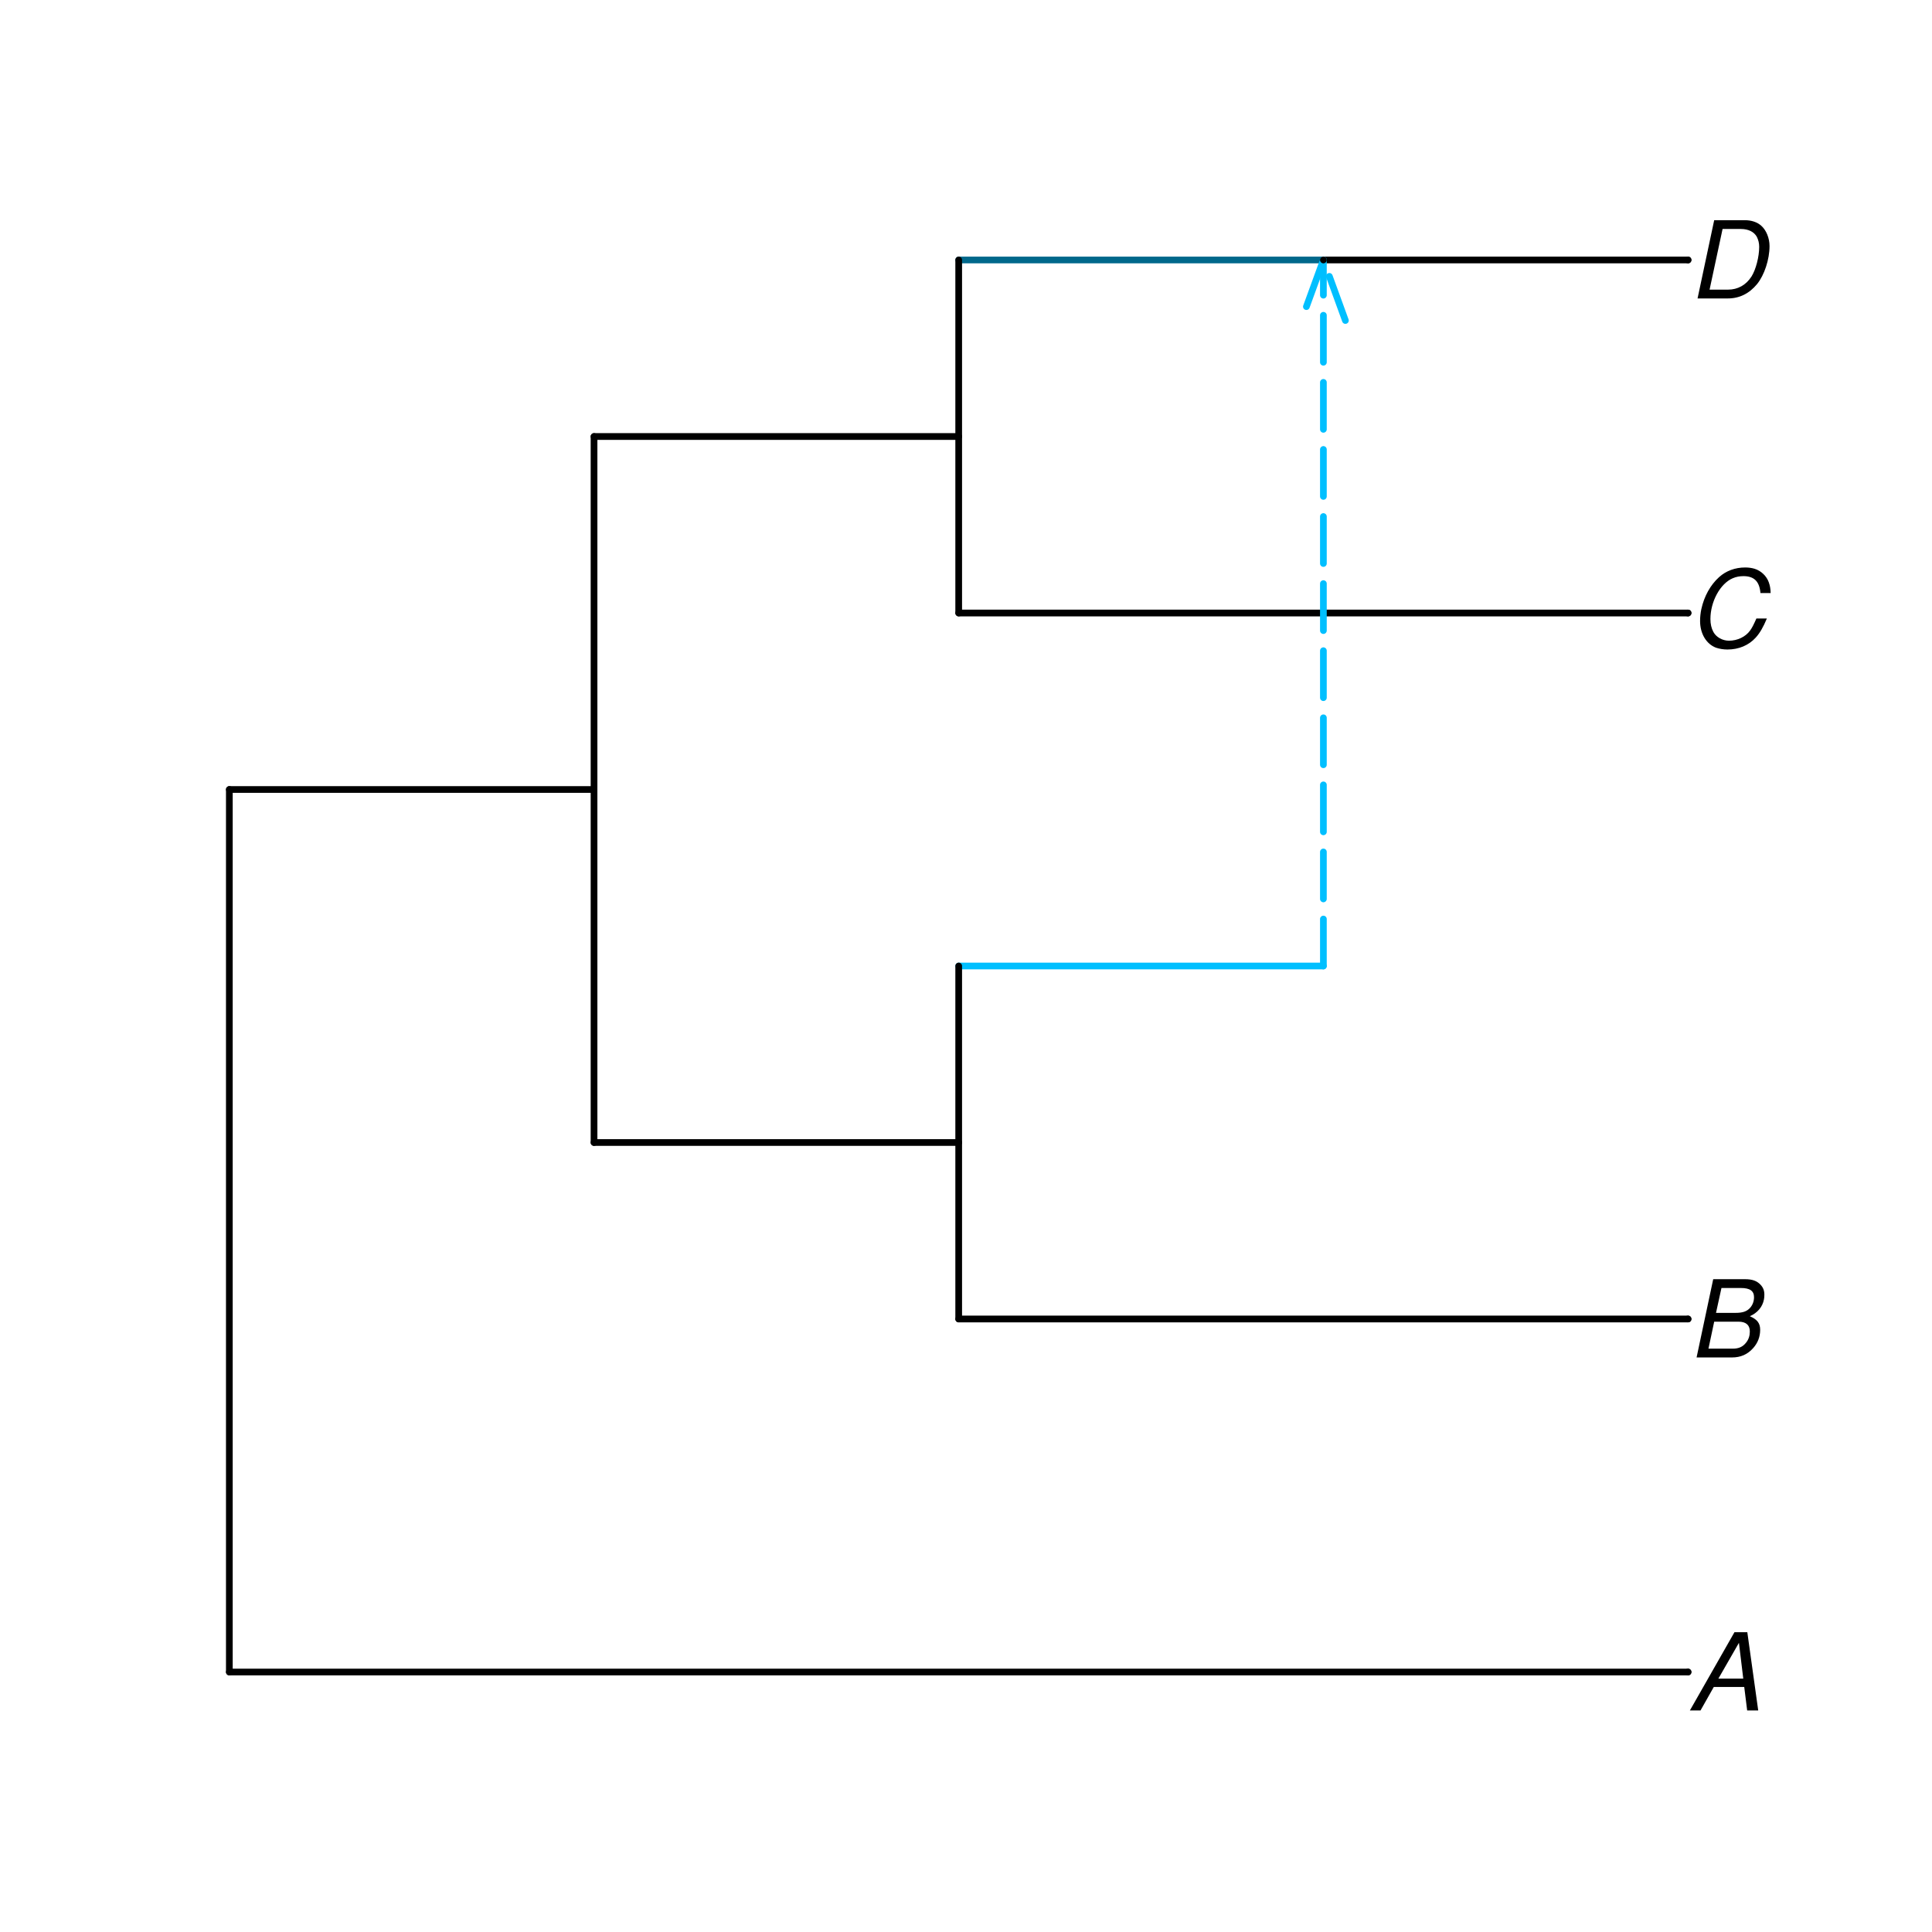
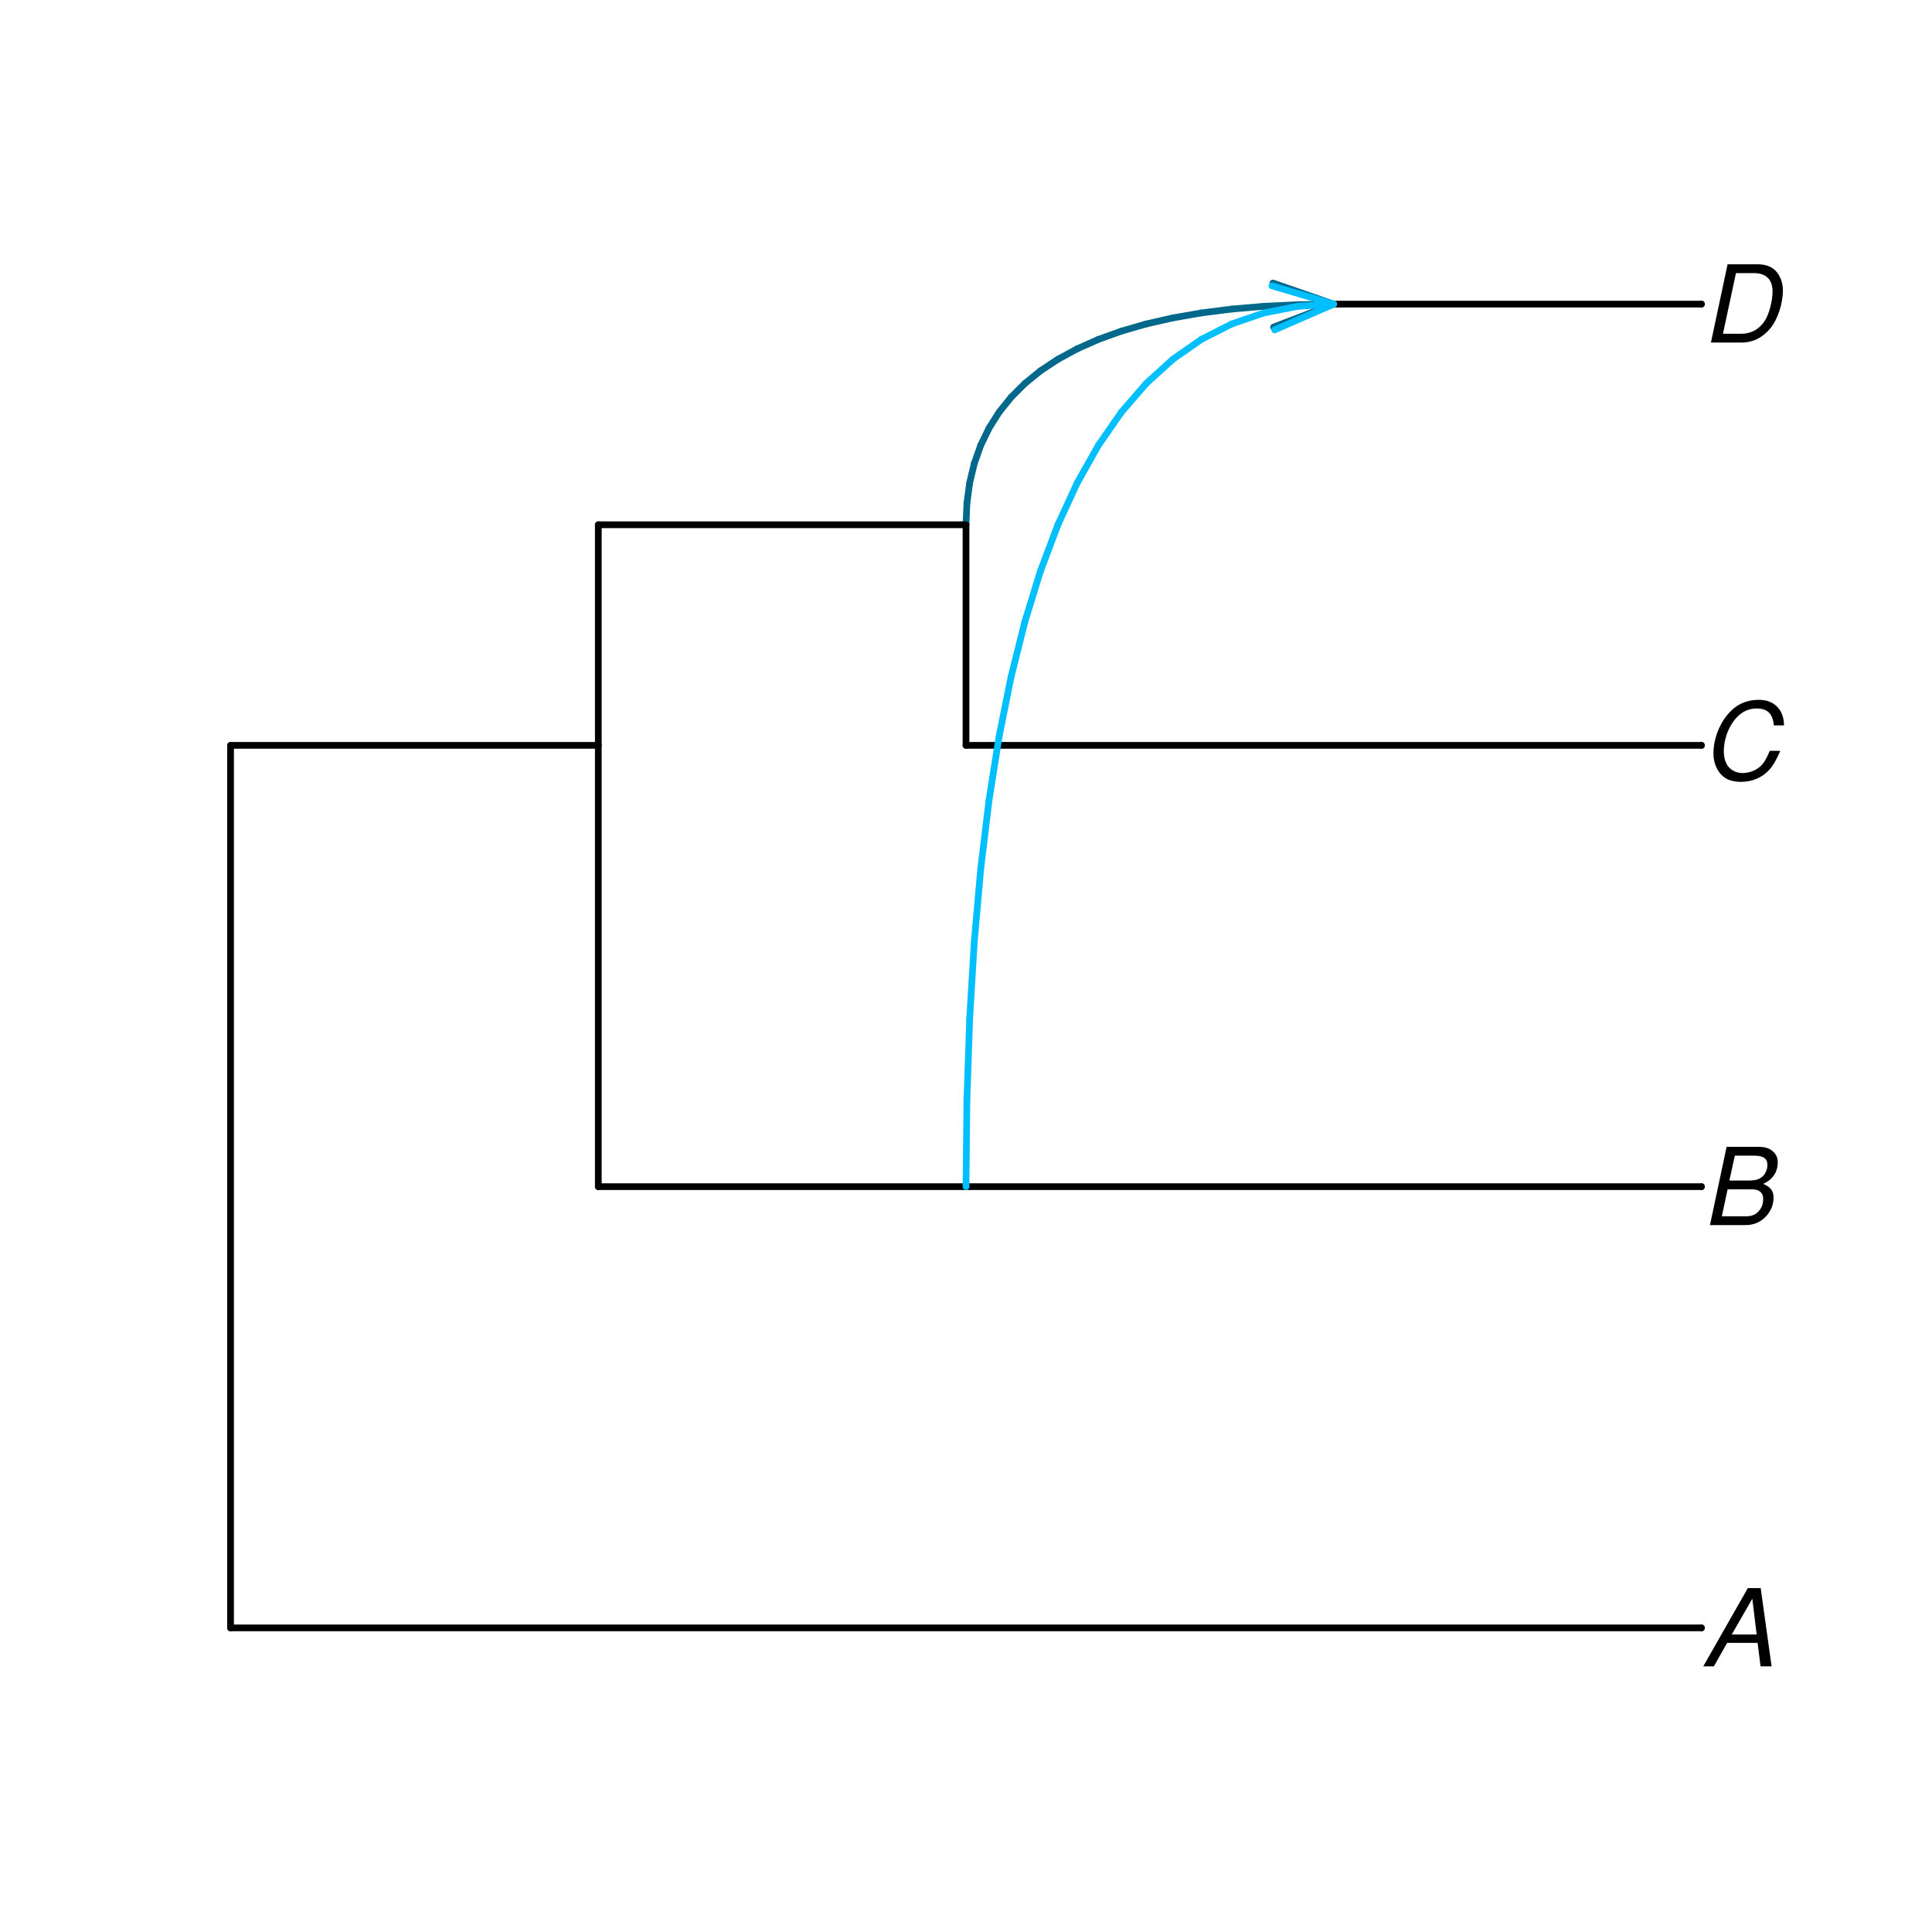
<svg xmlns="http://www.w3.org/2000/svg" xmlns:xlink="http://www.w3.org/1999/xlink" width="216pt" height="216pt" viewBox="0 0 216 216">
  <defs>
    <g>
      <g id="glyph-0-0">
        <path d="M 6.281 -2.625 L 6.609 0 L 7.844 0 L 6.625 -8.75 L 5.188 -8.75 L 0.203 0 L 1.391 0 L 2.875 -2.625 Z M 6.172 -3.562 L 3.391 -3.562 L 5.688 -7.562 Z M 6.172 -3.562 " />
      </g>
      <g id="glyph-0-1">
        <path d="M 0.953 0 L 4.906 0 C 5.891 0 6.656 -0.344 7.281 -1.047 C 7.797 -1.625 8.062 -2.312 8.062 -3.094 C 8.062 -3.828 7.734 -4.25 6.906 -4.609 C 7.766 -4.984 8.328 -5.656 8.484 -6.484 C 8.516 -6.641 8.531 -6.812 8.531 -7.016 C 8.531 -7.469 8.406 -7.812 8.094 -8.141 C 7.688 -8.562 7.188 -8.75 6.359 -8.75 L 2.812 -8.75 Z M 3.125 -4.984 L 3.734 -7.766 L 5.891 -7.766 C 6.922 -7.766 7.375 -7.438 7.375 -6.734 C 7.375 -6.281 7.219 -5.859 6.922 -5.531 C 6.562 -5.141 6.094 -4.984 5.297 -4.984 Z M 2.281 -0.984 L 2.922 -4 L 5.641 -4 C 6.469 -4 6.906 -3.625 6.906 -2.906 C 6.906 -2.438 6.781 -2.031 6.5 -1.672 C 6.125 -1.188 5.672 -0.984 5 -0.984 Z M 2.281 -0.984 " />
      </g>
      <g id="glyph-0-2">
        <path d="M 9.234 -6.031 C 9.219 -6.547 9.156 -6.859 9.031 -7.219 C 8.781 -7.938 8.156 -8.531 7.422 -8.75 C 7.109 -8.844 6.75 -8.891 6.391 -8.891 C 5.266 -8.891 4.25 -8.516 3.469 -7.812 C 2.5 -6.938 1.797 -5.672 1.484 -4.234 C 1.391 -3.797 1.344 -3.344 1.344 -2.906 C 1.344 -1.484 2.047 -0.328 3.125 0.078 C 3.5 0.203 3.938 0.281 4.406 0.281 C 5.672 0.281 6.781 -0.188 7.562 -1.047 C 8.031 -1.562 8.406 -2.219 8.812 -3.188 L 7.641 -3.188 C 7.344 -2.516 7.156 -2.141 6.938 -1.844 C 6.438 -1.141 5.516 -0.703 4.578 -0.703 C 3.859 -0.703 3.141 -1.094 2.828 -1.688 C 2.609 -2.094 2.5 -2.578 2.5 -3.125 C 2.5 -5.078 3.594 -7.094 5 -7.688 C 5.359 -7.844 5.766 -7.922 6.188 -7.922 C 7.391 -7.922 7.984 -7.328 8.094 -6.031 Z M 9.234 -6.031 " />
      </g>
      <g id="glyph-0-3">
        <path d="M 1.062 0 L 4.453 0 C 5.75 0 6.844 -0.547 7.719 -1.609 C 8.531 -2.609 9.109 -4.359 9.109 -5.859 C 9.109 -6.734 8.75 -7.625 8.188 -8.125 C 7.734 -8.531 7.094 -8.75 6.312 -8.75 L 2.922 -8.75 Z M 2.406 -0.984 L 3.859 -7.766 L 5.906 -7.766 C 6.734 -7.766 7.375 -7.453 7.688 -6.891 C 7.859 -6.547 7.953 -6.188 7.953 -5.766 C 7.953 -4.656 7.578 -3.219 7.094 -2.453 C 6.484 -1.5 5.562 -0.984 4.469 -0.984 Z M 2.406 -0.984 " />
      </g>
    </g>
  </defs>
  <rect x="-21.6" y="-21.6" width="259.2" height="259.2" fill="rgb(100%, 100%, 100%)" fill-opacity="1" />
-   <path fill="none" stroke-width="0.75" stroke-linecap="round" stroke-linejoin="round" stroke="rgb(0%, 0%, 0%)" stroke-opacity="1" stroke-miterlimit="10" d="M 25.641 186.934 L 188.727 186.934 " />
-   <path fill="none" stroke-width="0.75" stroke-linecap="round" stroke-linejoin="round" stroke="rgb(0%, 0%, 0%)" stroke-opacity="1" stroke-miterlimit="10" d="M 107.184 147.465 L 188.727 147.465 " />
-   <path fill="none" stroke-width="0.75" stroke-linecap="round" stroke-linejoin="round" stroke="rgb(0%, 74.902%, 100%)" stroke-opacity="1" stroke-miterlimit="10" d="M 107.184 108 L 147.957 108 " />
-   <path fill="none" stroke-width="0.75" stroke-linecap="round" stroke-linejoin="round" stroke="rgb(0%, 0%, 0%)" stroke-opacity="1" stroke-miterlimit="10" d="M 66.414 127.734 L 107.184 127.734 " />
-   <path fill="none" stroke-width="0.75" stroke-linecap="round" stroke-linejoin="round" stroke="rgb(0%, 0%, 0%)" stroke-opacity="1" stroke-miterlimit="10" d="M 107.184 68.535 L 188.727 68.535 " />
-   <path fill="none" stroke-width="0.75" stroke-linecap="round" stroke-linejoin="round" stroke="rgb(0%, 0%, 0%)" stroke-opacity="1" stroke-miterlimit="10" d="M 147.957 29.066 L 188.727 29.066 " />
-   <path fill="none" stroke-width="0.75" stroke-linecap="round" stroke-linejoin="round" stroke="rgb(0%, 40.784%, 54.51%)" stroke-opacity="1" stroke-miterlimit="10" d="M 107.184 29.066 L 147.957 29.066 " />
-   <path fill="none" stroke-width="0.75" stroke-linecap="round" stroke-linejoin="round" stroke="rgb(0%, 0%, 0%)" stroke-opacity="1" stroke-miterlimit="10" d="M 66.414 48.801 L 107.184 48.801 " />
-   <path fill="none" stroke-width="0.75" stroke-linecap="round" stroke-linejoin="round" stroke="rgb(0%, 0%, 0%)" stroke-opacity="1" stroke-miterlimit="10" d="M 25.641 88.266 L 66.414 88.266 " />
-   <path fill="none" stroke-width="0.75" stroke-linecap="round" stroke-linejoin="round" stroke="rgb(0%, 74.902%, 100%)" stroke-opacity="1" stroke-dasharray="5.25 2.25" stroke-miterlimit="10" d="M 147.957 108 L 147.957 29.066 " />
-   <path fill="none" stroke-width="0.75" stroke-linecap="round" stroke-linejoin="round" stroke="rgb(0%, 74.902%, 100%)" stroke-opacity="1" stroke-dasharray="5.25 2.25" stroke-miterlimit="10" d="M 150.418 35.832 L 147.957 29.066 L 145.492 35.832 " />
-   <path fill="none" stroke-width="0.75" stroke-linecap="round" stroke-linejoin="round" stroke="rgb(0%, 0%, 0%)" stroke-opacity="1" stroke-miterlimit="10" d="M 188.727 186.934 L 188.727 186.934 " />
-   <path fill="none" stroke-width="0.75" stroke-linecap="round" stroke-linejoin="round" stroke="rgb(0%, 0%, 0%)" stroke-opacity="1" stroke-miterlimit="10" d="M 188.727 147.465 L 188.727 147.465 " />
-   <path fill="none" stroke-width="0.75" stroke-linecap="round" stroke-linejoin="round" stroke="rgb(0%, 0%, 0%)" stroke-opacity="1" stroke-miterlimit="10" d="M 107.184 147.465 L 107.184 108 " />
-   <path fill="none" stroke-width="0.75" stroke-linecap="round" stroke-linejoin="round" stroke="rgb(0%, 0%, 0%)" stroke-opacity="1" stroke-miterlimit="10" d="M 188.727 68.535 L 188.727 68.535 " />
-   <path fill="none" stroke-width="0.75" stroke-linecap="round" stroke-linejoin="round" stroke="rgb(0%, 0%, 0%)" stroke-opacity="1" stroke-miterlimit="10" d="M 188.727 29.066 L 188.727 29.066 " />
-   <path fill="none" stroke-width="0.75" stroke-linecap="round" stroke-linejoin="round" stroke="rgb(0%, 0%, 0%)" stroke-opacity="1" stroke-miterlimit="10" d="M 147.957 29.066 L 147.957 29.066 " />
-   <path fill="none" stroke-width="0.75" stroke-linecap="round" stroke-linejoin="round" stroke="rgb(0%, 0%, 0%)" stroke-opacity="1" stroke-miterlimit="10" d="M 107.184 68.535 L 107.184 29.066 " />
-   <path fill="none" stroke-width="0.75" stroke-linecap="round" stroke-linejoin="round" stroke="rgb(0%, 0%, 0%)" stroke-opacity="1" stroke-miterlimit="10" d="M 66.414 127.734 L 66.414 48.801 " />
-   <path fill="none" stroke-width="0.75" stroke-linecap="round" stroke-linejoin="round" stroke="rgb(0%, 0%, 0%)" stroke-opacity="1" stroke-miterlimit="10" d="M 25.641 186.934 L 25.641 88.266 " />
+   <path fill="none" stroke-width="0.75" stroke-linecap="round" stroke-linejoin="round" stroke="rgb(0%, 0%, 0%)" stroke-opacity="1" stroke-miterlimit="10" d="M 190.223 182 L 190.223 182 " />
+   <path fill="none" stroke-width="0.75" stroke-linecap="round" stroke-linejoin="round" stroke="rgb(0%, 0%, 0%)" stroke-opacity="1" stroke-miterlimit="10" d="M 190.223 132.668 L 190.223 132.668 " />
+   <path fill="none" stroke-width="0.75" stroke-linecap="round" stroke-linejoin="round" stroke="rgb(0%, 0%, 0%)" stroke-opacity="1" stroke-miterlimit="10" d="M 108 132.668 L 108 132.668 " />
+   <path fill="none" stroke-width="0.75" stroke-linecap="round" stroke-linejoin="round" stroke="rgb(0%, 0%, 0%)" stroke-opacity="1" stroke-miterlimit="10" d="M 190.223 83.332 L 190.223 83.332 " />
+   <path fill="none" stroke-width="0.75" stroke-linecap="round" stroke-linejoin="round" stroke="rgb(0%, 0%, 0%)" stroke-opacity="1" stroke-miterlimit="10" d="M 190.223 34 L 190.223 34 " />
+   <path fill="none" stroke-width="0.75" stroke-linecap="round" stroke-linejoin="round" stroke="rgb(0%, 0%, 0%)" stroke-opacity="1" stroke-miterlimit="10" d="M 149.109 34 L 149.109 34 " />
+   <path fill="none" stroke-width="0.75" stroke-linecap="round" stroke-linejoin="round" stroke="rgb(0%, 0%, 0%)" stroke-opacity="1" stroke-miterlimit="10" d="M 108 83.332 L 108 58.668 " />
+   <path fill="none" stroke-width="0.75" stroke-linecap="round" stroke-linejoin="round" stroke="rgb(0%, 0%, 0%)" stroke-opacity="1" stroke-miterlimit="10" d="M 66.891 132.668 L 66.891 58.668 " />
+   <path fill="none" stroke-width="0.75" stroke-linecap="round" stroke-linejoin="round" stroke="rgb(0%, 0%, 0%)" stroke-opacity="1" stroke-miterlimit="10" d="M 25.777 182 L 25.777 83.332 " />
+   <path fill="none" stroke-width="0.75" stroke-linecap="round" stroke-linejoin="round" stroke="rgb(0%, 0%, 0%)" stroke-opacity="1" stroke-miterlimit="10" d="M 25.777 182 L 190.223 182 " />
+   <path fill="none" stroke-width="0.75" stroke-linecap="round" stroke-linejoin="round" stroke="rgb(0%, 0%, 0%)" stroke-opacity="1" stroke-miterlimit="10" d="M 108 132.668 L 190.223 132.668 " />
+   <path fill="none" stroke-width="0.75" stroke-linecap="round" stroke-linejoin="round" stroke="rgb(0%, 74.902%, 100%)" stroke-opacity="1" stroke-miterlimit="10" d="M 108 132.668 L 108 132.668 " />
+   <path fill="none" stroke-width="0.75" stroke-linecap="round" stroke-linejoin="round" stroke="rgb(0%, 0%, 0%)" stroke-opacity="1" stroke-miterlimit="10" d="M 66.891 132.668 L 108 132.668 " />
+   <path fill="none" stroke-width="0.75" stroke-linecap="round" stroke-linejoin="round" stroke="rgb(0%, 0%, 0%)" stroke-opacity="1" stroke-miterlimit="10" d="M 108 83.332 L 190.223 83.332 " />
+   <path fill="none" stroke-width="0.75" stroke-linecap="round" stroke-linejoin="round" stroke="rgb(0%, 0%, 0%)" stroke-opacity="1" stroke-miterlimit="10" d="M 149.109 34 L 190.223 34 " />
+   <path fill="none" stroke-width="0.75" stroke-linecap="round" stroke-linejoin="round" stroke="rgb(0%, 40.784%, 54.51%)" stroke-opacity="1" stroke-miterlimit="10" d="M 108 58.668 L 108.102 56.262 " />
+   <path fill="none" stroke-width="0.75" stroke-linecap="round" stroke-linejoin="round" stroke="rgb(0%, 40.784%, 54.51%)" stroke-opacity="1" stroke-miterlimit="10" d="M 108.102 56.262 L 108.41 53.98 " />
+   <path fill="none" stroke-width="0.75" stroke-linecap="round" stroke-linejoin="round" stroke="rgb(0%, 40.784%, 54.51%)" stroke-opacity="1" stroke-miterlimit="10" d="M 108.41 53.98 L 108.926 51.82 " />
+   <path fill="none" stroke-width="0.75" stroke-linecap="round" stroke-linejoin="round" stroke="rgb(0%, 40.784%, 54.51%)" stroke-opacity="1" stroke-miterlimit="10" d="M 108.926 51.82 L 109.645 49.785 " />
+   <path fill="none" stroke-width="0.75" stroke-linecap="round" stroke-linejoin="round" stroke="rgb(0%, 40.784%, 54.51%)" stroke-opacity="1" stroke-miterlimit="10" d="M 109.645 49.785 L 110.57 47.875 " />
+   <path fill="none" stroke-width="0.75" stroke-linecap="round" stroke-linejoin="round" stroke="rgb(0%, 40.784%, 54.51%)" stroke-opacity="1" stroke-miterlimit="10" d="M 110.57 47.875 L 111.699 46.086 " />
+   <path fill="none" stroke-width="0.75" stroke-linecap="round" stroke-linejoin="round" stroke="rgb(0%, 40.784%, 54.51%)" stroke-opacity="1" stroke-miterlimit="10" d="M 111.699 46.086 L 113.035 44.422 " />
+   <path fill="none" stroke-width="0.75" stroke-linecap="round" stroke-linejoin="round" stroke="rgb(0%, 40.784%, 54.51%)" stroke-opacity="1" stroke-miterlimit="10" d="M 113.035 44.422 L 114.578 42.879 " />
+   <path fill="none" stroke-width="0.75" stroke-linecap="round" stroke-linejoin="round" stroke="rgb(0%, 40.784%, 54.51%)" stroke-opacity="1" stroke-miterlimit="10" d="M 114.578 42.879 L 116.324 41.461 " />
+   <path fill="none" stroke-width="0.75" stroke-linecap="round" stroke-linejoin="round" stroke="rgb(0%, 40.784%, 54.51%)" stroke-opacity="1" stroke-miterlimit="10" d="M 116.324 41.461 L 118.277 40.168 " />
+   <path fill="none" stroke-width="0.75" stroke-linecap="round" stroke-linejoin="round" stroke="rgb(0%, 40.784%, 54.51%)" stroke-opacity="1" stroke-miterlimit="10" d="M 118.277 40.168 L 120.438 38.996 " />
+   <path fill="none" stroke-width="0.75" stroke-linecap="round" stroke-linejoin="round" stroke="rgb(0%, 40.784%, 54.51%)" stroke-opacity="1" stroke-miterlimit="10" d="M 120.438 38.996 L 122.801 37.945 " />
+   <path fill="none" stroke-width="0.75" stroke-linecap="round" stroke-linejoin="round" stroke="rgb(0%, 40.784%, 54.51%)" stroke-opacity="1" stroke-miterlimit="10" d="M 122.801 37.945 L 125.371 37.023 " />
+   <path fill="none" stroke-width="0.75" stroke-linecap="round" stroke-linejoin="round" stroke="rgb(0%, 40.784%, 54.51%)" stroke-opacity="1" stroke-miterlimit="10" d="M 125.371 37.023 L 128.145 36.219 " />
+   <path fill="none" stroke-width="0.75" stroke-linecap="round" stroke-linejoin="round" stroke="rgb(0%, 40.784%, 54.51%)" stroke-opacity="1" stroke-miterlimit="10" d="M 128.145 36.219 L 131.125 35.543 " />
+   <path fill="none" stroke-width="0.75" stroke-linecap="round" stroke-linejoin="round" stroke="rgb(0%, 40.784%, 54.51%)" stroke-opacity="1" stroke-miterlimit="10" d="M 131.125 35.543 L 134.312 34.988 " />
+   <path fill="none" stroke-width="0.75" stroke-linecap="round" stroke-linejoin="round" stroke="rgb(0%, 40.784%, 54.51%)" stroke-opacity="1" stroke-miterlimit="10" d="M 134.312 34.988 L 137.703 34.555 " />
+   <path fill="none" stroke-width="0.75" stroke-linecap="round" stroke-linejoin="round" stroke="rgb(0%, 40.784%, 54.51%)" stroke-opacity="1" stroke-miterlimit="10" d="M 137.703 34.555 L 141.301 34.246 " />
+   <path fill="none" stroke-width="0.75" stroke-linecap="round" stroke-linejoin="round" stroke="rgb(0%, 40.784%, 54.51%)" stroke-opacity="1" stroke-miterlimit="10" d="M 141.301 34.246 L 145.102 34.062 " />
+   <path fill="none" stroke-width="0.75" stroke-linecap="round" stroke-linejoin="round" stroke="rgb(0%, 40.784%, 54.51%)" stroke-opacity="1" stroke-miterlimit="10" d="M 145.102 34.062 L 149.109 34 " />
+   <path fill="none" stroke-width="0.75" stroke-linecap="round" stroke-linejoin="round" stroke="rgb(0%, 40.784%, 54.51%)" stroke-opacity="1" stroke-miterlimit="10" d="M 142.383 36.566 L 149.109 34 L 142.309 31.641 " />
+   <path fill="none" stroke-width="0.75" stroke-linecap="round" stroke-linejoin="round" stroke="rgb(0%, 0%, 0%)" stroke-opacity="1" stroke-miterlimit="10" d="M 66.891 58.668 L 108 58.668 " />
+   <path fill="none" stroke-width="0.75" stroke-linecap="round" stroke-linejoin="round" stroke="rgb(0%, 0%, 0%)" stroke-opacity="1" stroke-miterlimit="10" d="M 25.777 83.332 L 66.891 83.332 " />
+   <path fill="none" stroke-width="0.75" stroke-linecap="round" stroke-linejoin="round" stroke="rgb(0%, 74.902%, 100%)" stroke-opacity="1" stroke-miterlimit="10" d="M 108 132.668 L 108.102 123.047 " />
+   <path fill="none" stroke-width="0.75" stroke-linecap="round" stroke-linejoin="round" stroke="rgb(0%, 74.902%, 100%)" stroke-opacity="1" stroke-miterlimit="10" d="M 108.102 123.047 L 108.41 113.922 " />
+   <path fill="none" stroke-width="0.75" stroke-linecap="round" stroke-linejoin="round" stroke="rgb(0%, 74.902%, 100%)" stroke-opacity="1" stroke-miterlimit="10" d="M 108.41 113.922 L 108.926 105.285 " />
+   <path fill="none" stroke-width="0.75" stroke-linecap="round" stroke-linejoin="round" stroke="rgb(0%, 74.902%, 100%)" stroke-opacity="1" stroke-miterlimit="10" d="M 108.926 105.285 L 109.645 97.148 " />
+   <path fill="none" stroke-width="0.75" stroke-linecap="round" stroke-linejoin="round" stroke="rgb(0%, 74.902%, 100%)" stroke-opacity="1" stroke-miterlimit="10" d="M 109.645 97.148 L 110.57 89.5 " />
+   <path fill="none" stroke-width="0.75" stroke-linecap="round" stroke-linejoin="round" stroke="rgb(0%, 74.902%, 100%)" stroke-opacity="1" stroke-miterlimit="10" d="M 110.57 89.5 L 111.699 82.348 " />
+   <path fill="none" stroke-width="0.75" stroke-linecap="round" stroke-linejoin="round" stroke="rgb(0%, 74.902%, 100%)" stroke-opacity="1" stroke-miterlimit="10" d="M 111.699 82.348 L 113.035 75.688 " />
+   <path fill="none" stroke-width="0.75" stroke-linecap="round" stroke-linejoin="round" stroke="rgb(0%, 74.902%, 100%)" stroke-opacity="1" stroke-miterlimit="10" d="M 113.035 75.688 L 114.578 69.52 " />
+   <path fill="none" stroke-width="0.75" stroke-linecap="round" stroke-linejoin="round" stroke="rgb(0%, 74.902%, 100%)" stroke-opacity="1" stroke-miterlimit="10" d="M 114.578 69.52 L 116.324 63.848 " />
+   <path fill="none" stroke-width="0.75" stroke-linecap="round" stroke-linejoin="round" stroke="rgb(0%, 74.902%, 100%)" stroke-opacity="1" stroke-miterlimit="10" d="M 116.324 63.848 L 118.277 58.668 " />
+   <path fill="none" stroke-width="0.75" stroke-linecap="round" stroke-linejoin="round" stroke="rgb(0%, 74.902%, 100%)" stroke-opacity="1" stroke-miterlimit="10" d="M 118.277 58.668 L 120.438 53.98 " />
+   <path fill="none" stroke-width="0.75" stroke-linecap="round" stroke-linejoin="round" stroke="rgb(0%, 74.902%, 100%)" stroke-opacity="1" stroke-miterlimit="10" d="M 120.438 53.98 L 122.801 49.785 " />
+   <path fill="none" stroke-width="0.75" stroke-linecap="round" stroke-linejoin="round" stroke="rgb(0%, 74.902%, 100%)" stroke-opacity="1" stroke-miterlimit="10" d="M 122.801 49.785 L 125.371 46.086 " />
+   <path fill="none" stroke-width="0.75" stroke-linecap="round" stroke-linejoin="round" stroke="rgb(0%, 74.902%, 100%)" stroke-opacity="1" stroke-miterlimit="10" d="M 125.371 46.086 L 128.145 42.879 " />
+   <path fill="none" stroke-width="0.75" stroke-linecap="round" stroke-linejoin="round" stroke="rgb(0%, 74.902%, 100%)" stroke-opacity="1" stroke-miterlimit="10" d="M 128.145 42.879 L 131.125 40.168 " />
+   <path fill="none" stroke-width="0.75" stroke-linecap="round" stroke-linejoin="round" stroke="rgb(0%, 74.902%, 100%)" stroke-opacity="1" stroke-miterlimit="10" d="M 131.125 40.168 L 134.312 37.945 " />
+   <path fill="none" stroke-width="0.75" stroke-linecap="round" stroke-linejoin="round" stroke="rgb(0%, 74.902%, 100%)" stroke-opacity="1" stroke-miterlimit="10" d="M 134.312 37.945 L 137.703 36.219 " />
+   <path fill="none" stroke-width="0.75" stroke-linecap="round" stroke-linejoin="round" stroke="rgb(0%, 74.902%, 100%)" stroke-opacity="1" stroke-miterlimit="10" d="M 137.703 36.219 L 141.301 34.988 " />
+   <path fill="none" stroke-width="0.75" stroke-linecap="round" stroke-linejoin="round" stroke="rgb(0%, 74.902%, 100%)" stroke-opacity="1" stroke-miterlimit="10" d="M 141.301 34.988 L 145.102 34.246 " />
+   <path fill="none" stroke-width="0.75" stroke-linecap="round" stroke-linejoin="round" stroke="rgb(0%, 74.902%, 100%)" stroke-opacity="1" stroke-miterlimit="10" d="M 145.102 34.246 L 149.109 34 " />
+   <path fill="none" stroke-width="0.75" stroke-linecap="round" stroke-linejoin="round" stroke="rgb(0%, 74.902%, 100%)" stroke-opacity="1" stroke-miterlimit="10" d="M 142.508 36.875 L 149.109 34 L 142.207 31.957 " />
  <g fill="rgb(0%, 0%, 0%)" fill-opacity="1">
-     <use xlink:href="#glyph-0-0" x="188.727" y="191.233" />
+     <use xlink:href="#glyph-0-0" x="190.223" y="186.3" />
  </g>
  <g fill="rgb(0%, 0%, 0%)" fill-opacity="1">
-     <use xlink:href="#glyph-0-1" x="188.727" y="151.765" />
+     <use xlink:href="#glyph-0-1" x="190.223" y="136.968" />
  </g>
  <g fill="rgb(0%, 0%, 0%)" fill-opacity="1">
-     <use xlink:href="#glyph-0-2" x="188.727" y="72.335" />
+     <use xlink:href="#glyph-0-2" x="190.223" y="87.132" />
  </g>
  <g fill="rgb(0%, 0%, 0%)" fill-opacity="1">
-     <use xlink:href="#glyph-0-3" x="188.727" y="33.366" />
+     <use xlink:href="#glyph-0-3" x="190.223" y="38.3" />
  </g>
</svg>
